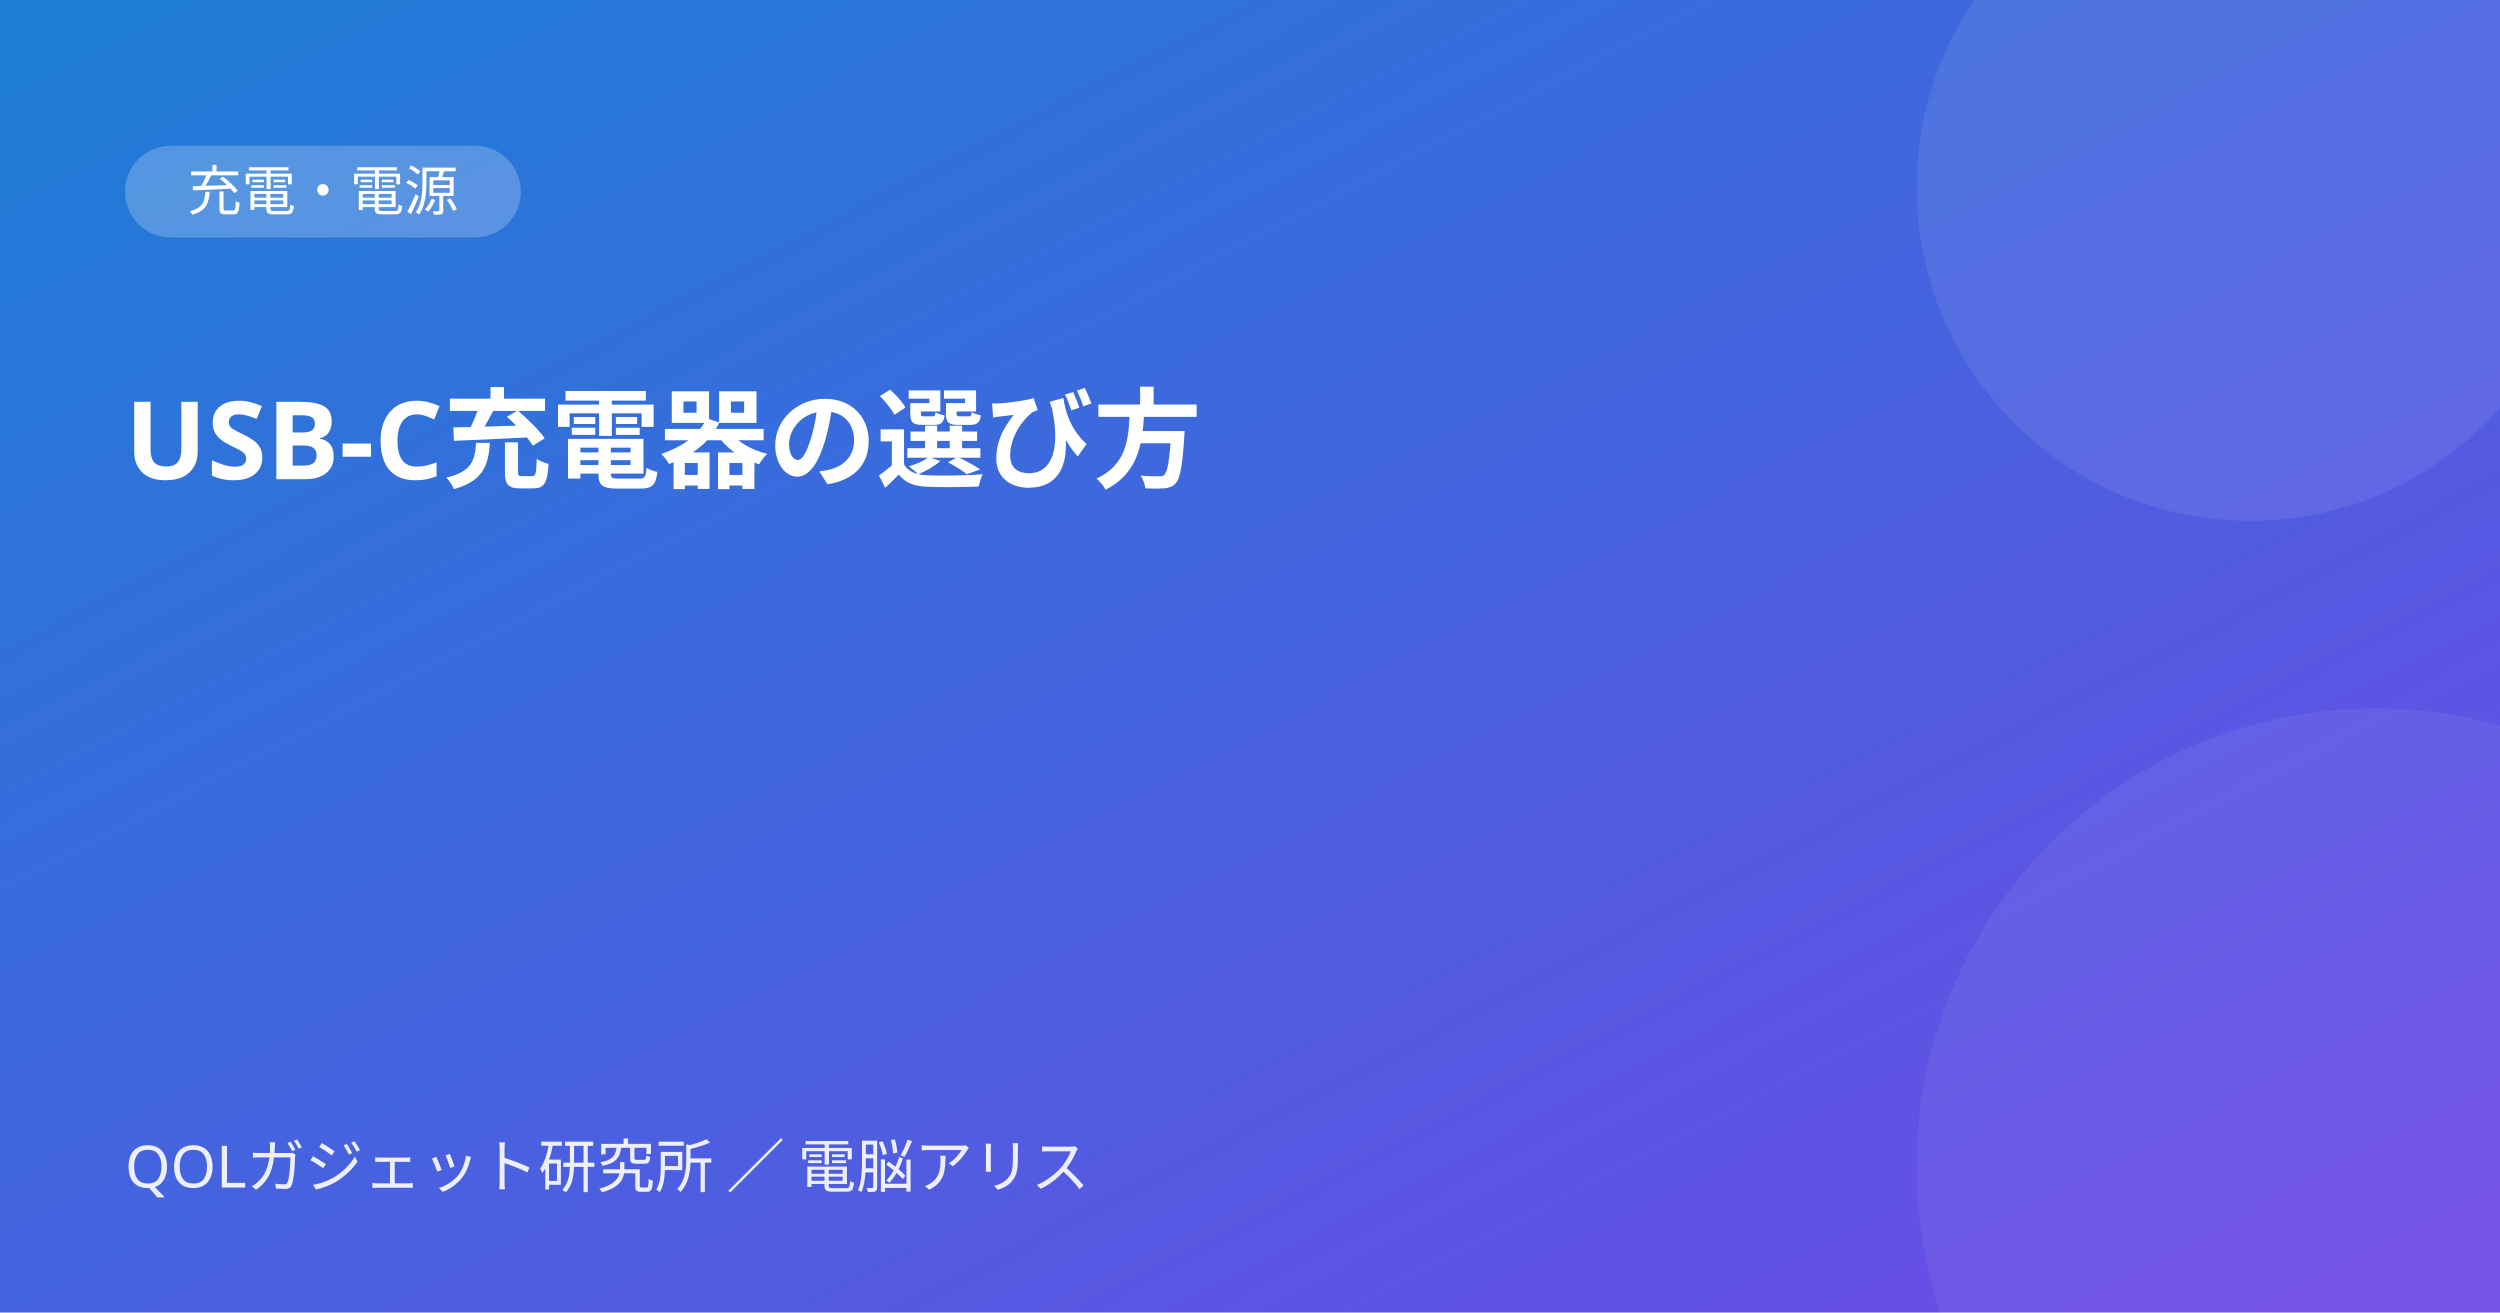
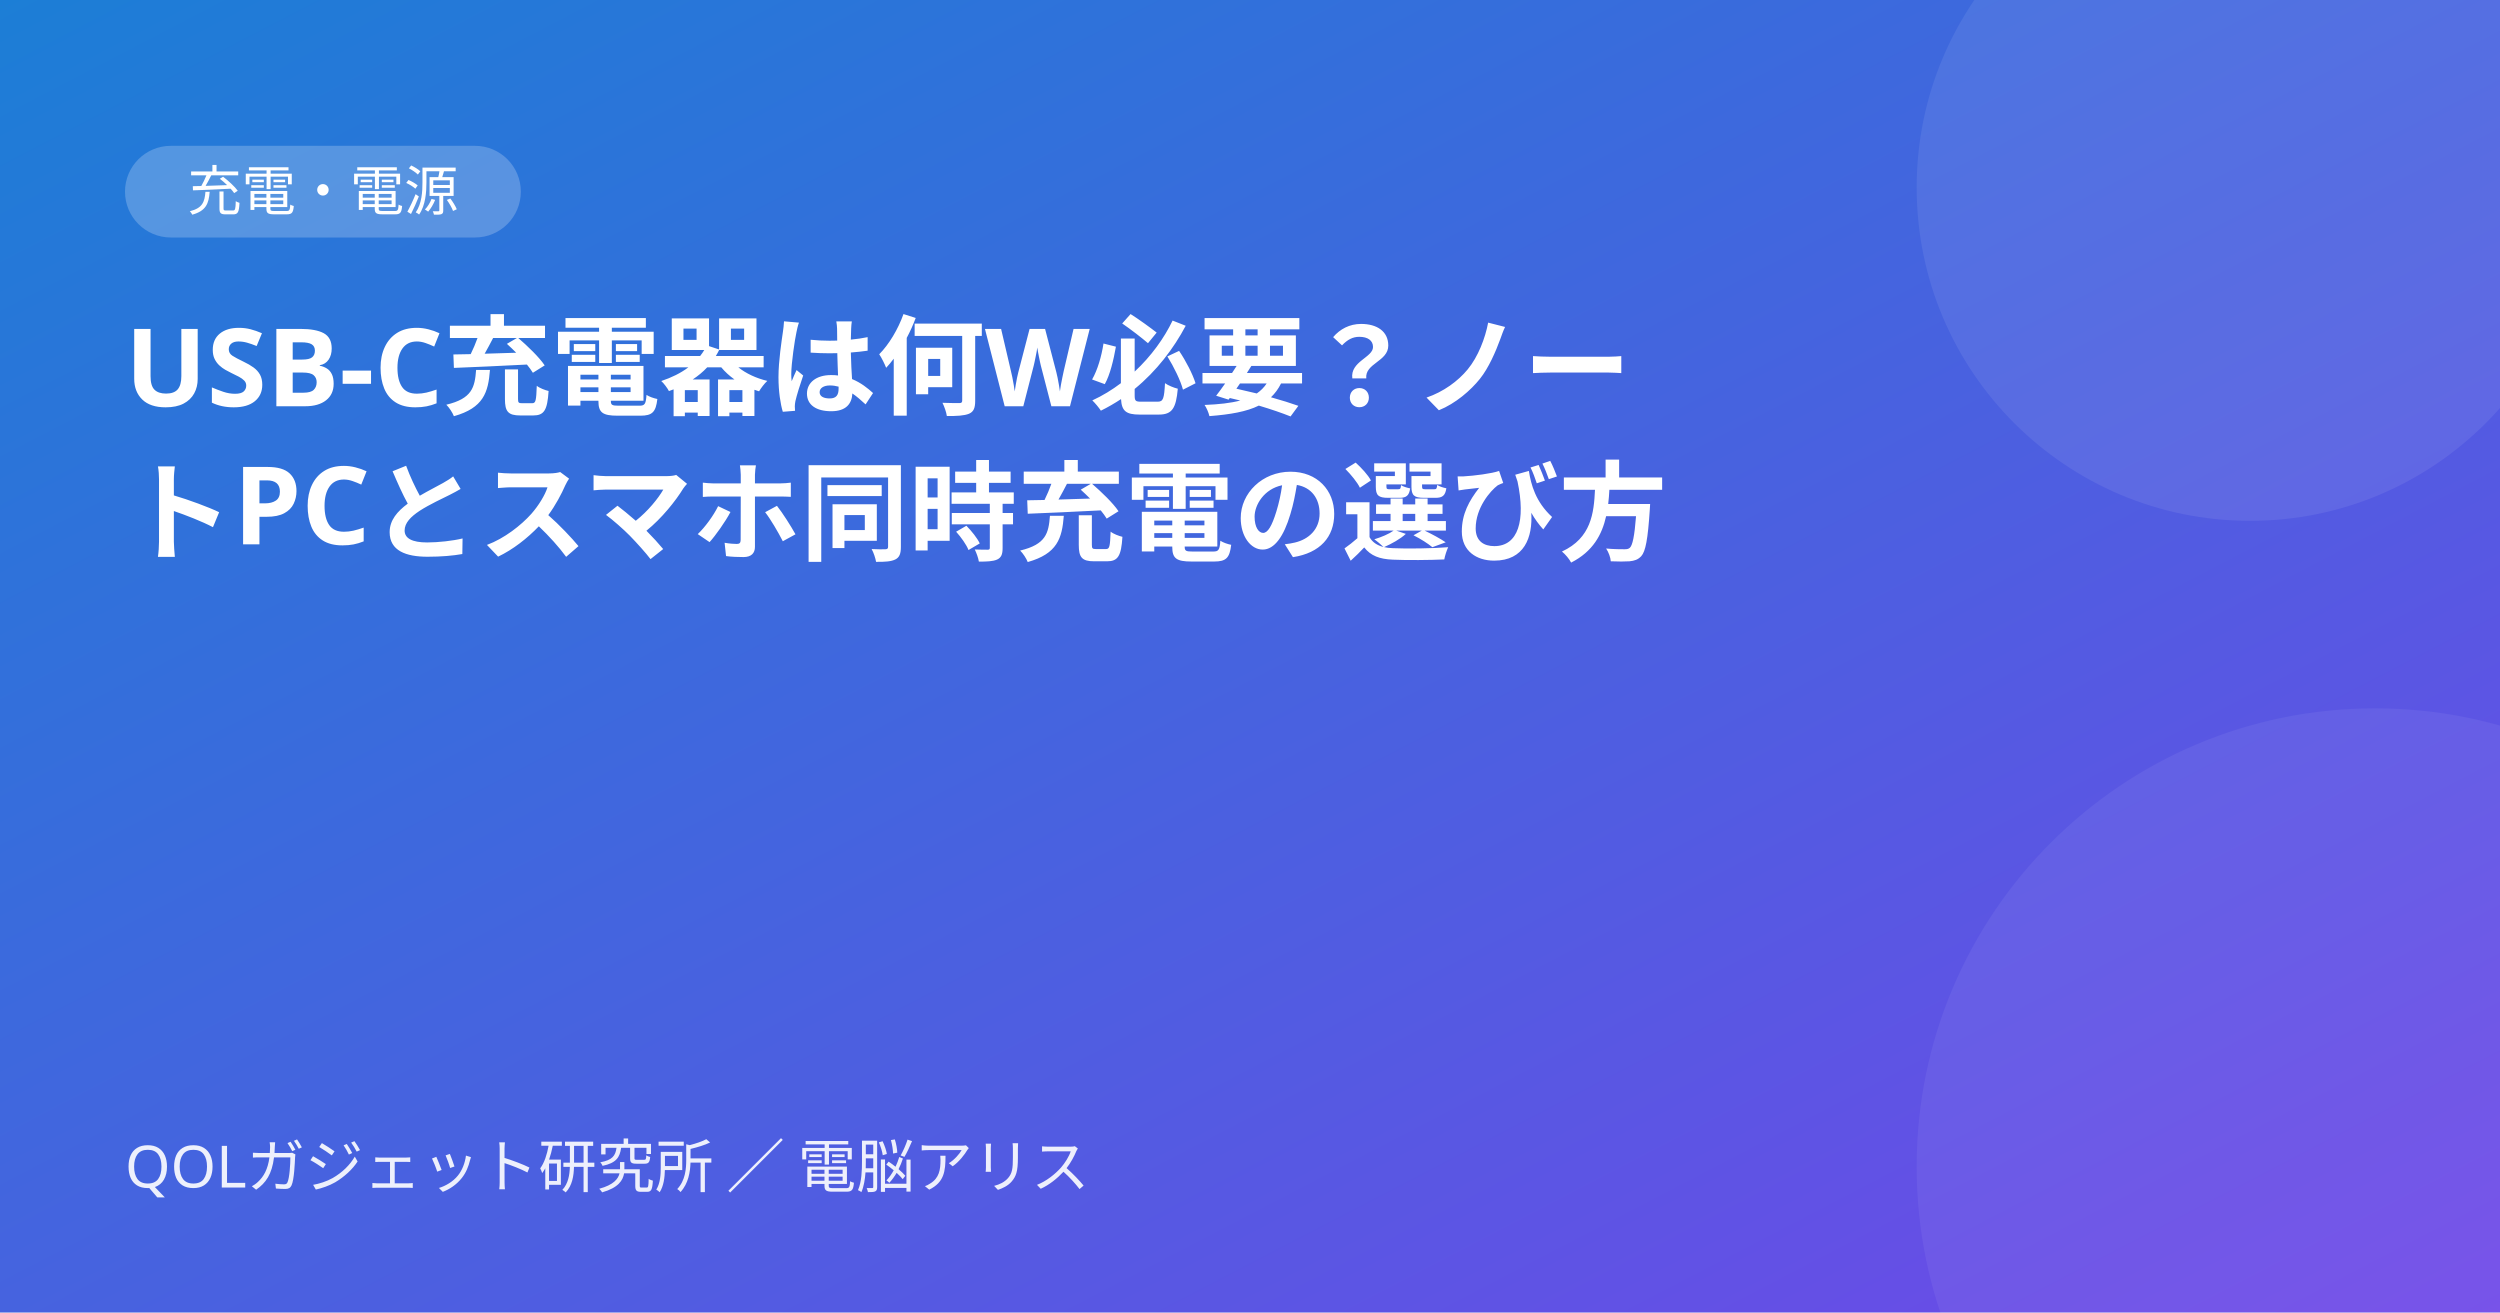
<svg xmlns="http://www.w3.org/2000/svg" viewBox="0 0 1200 630" font-family="Noto Sans JP,Hiragino Sans,Meiryo,sans-serif">
  <defs>
    <linearGradient id="g" x1="0" y1="0" x2="1" y2="1">
      <stop offset="0" stop-color="#1c7ed6" />
      <stop offset="1" stop-color="#7048e8" />
    </linearGradient>
  </defs>
  <rect width="1200" height="630" fill="url(#g)" />
  <circle cx="1080" cy="90" r="160" fill="#fff" opacity=".08" />
  <circle cx="1140" cy="560" r="220" fill="#fff" opacity=".06" />
  <rect x="60" y="70" rx="22" width="190" height="44" fill="#fff" opacity=".22" />
  <text x="90" y="101" font-size="26" fill="#fff">充電・電源</text>
-   <text x="60" y="230" font-size="52" font-weight="700" fill="#fff">USB-C充電器の選び方</text>
+   <text x="60" y="195" font-size="52" font-weight="700" fill="#fff">USB-C充電器は何W必要？ノー</text>
+   <text x="60" y="265" font-size="52" font-weight="700" fill="#fff">トPCとスマホ同時充電の選び方</text>
  <text x="60" y="570" font-size="28" fill="#fff" opacity=".9">QOLガジェット研究所 ／ 電脳アリス</text>
</svg>
